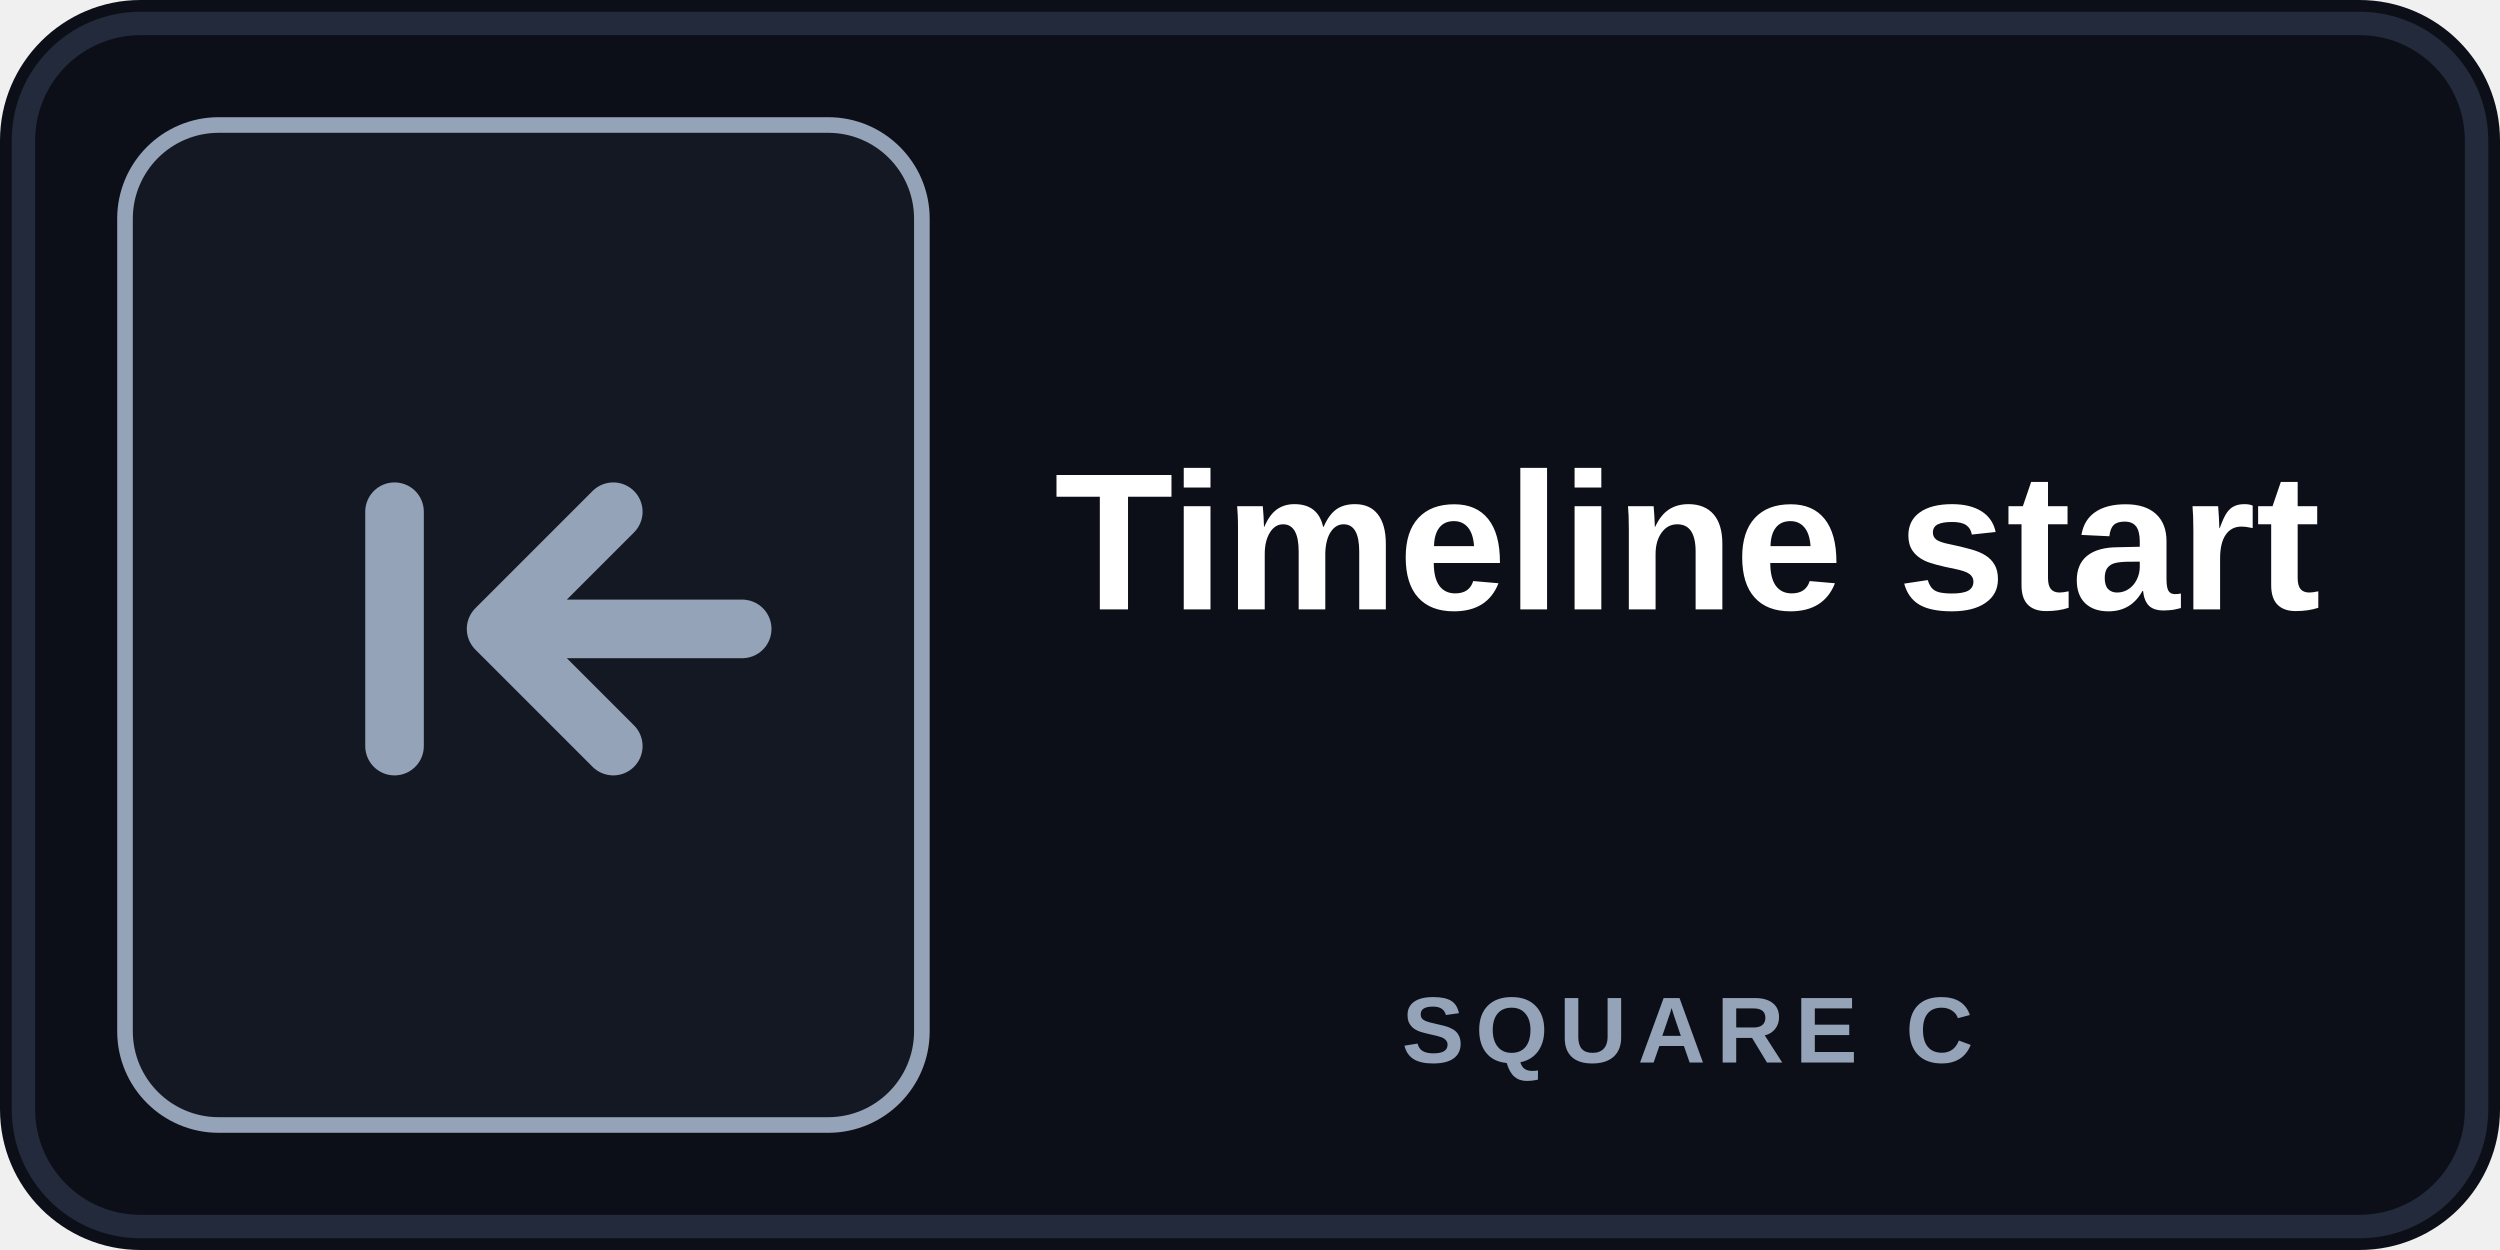
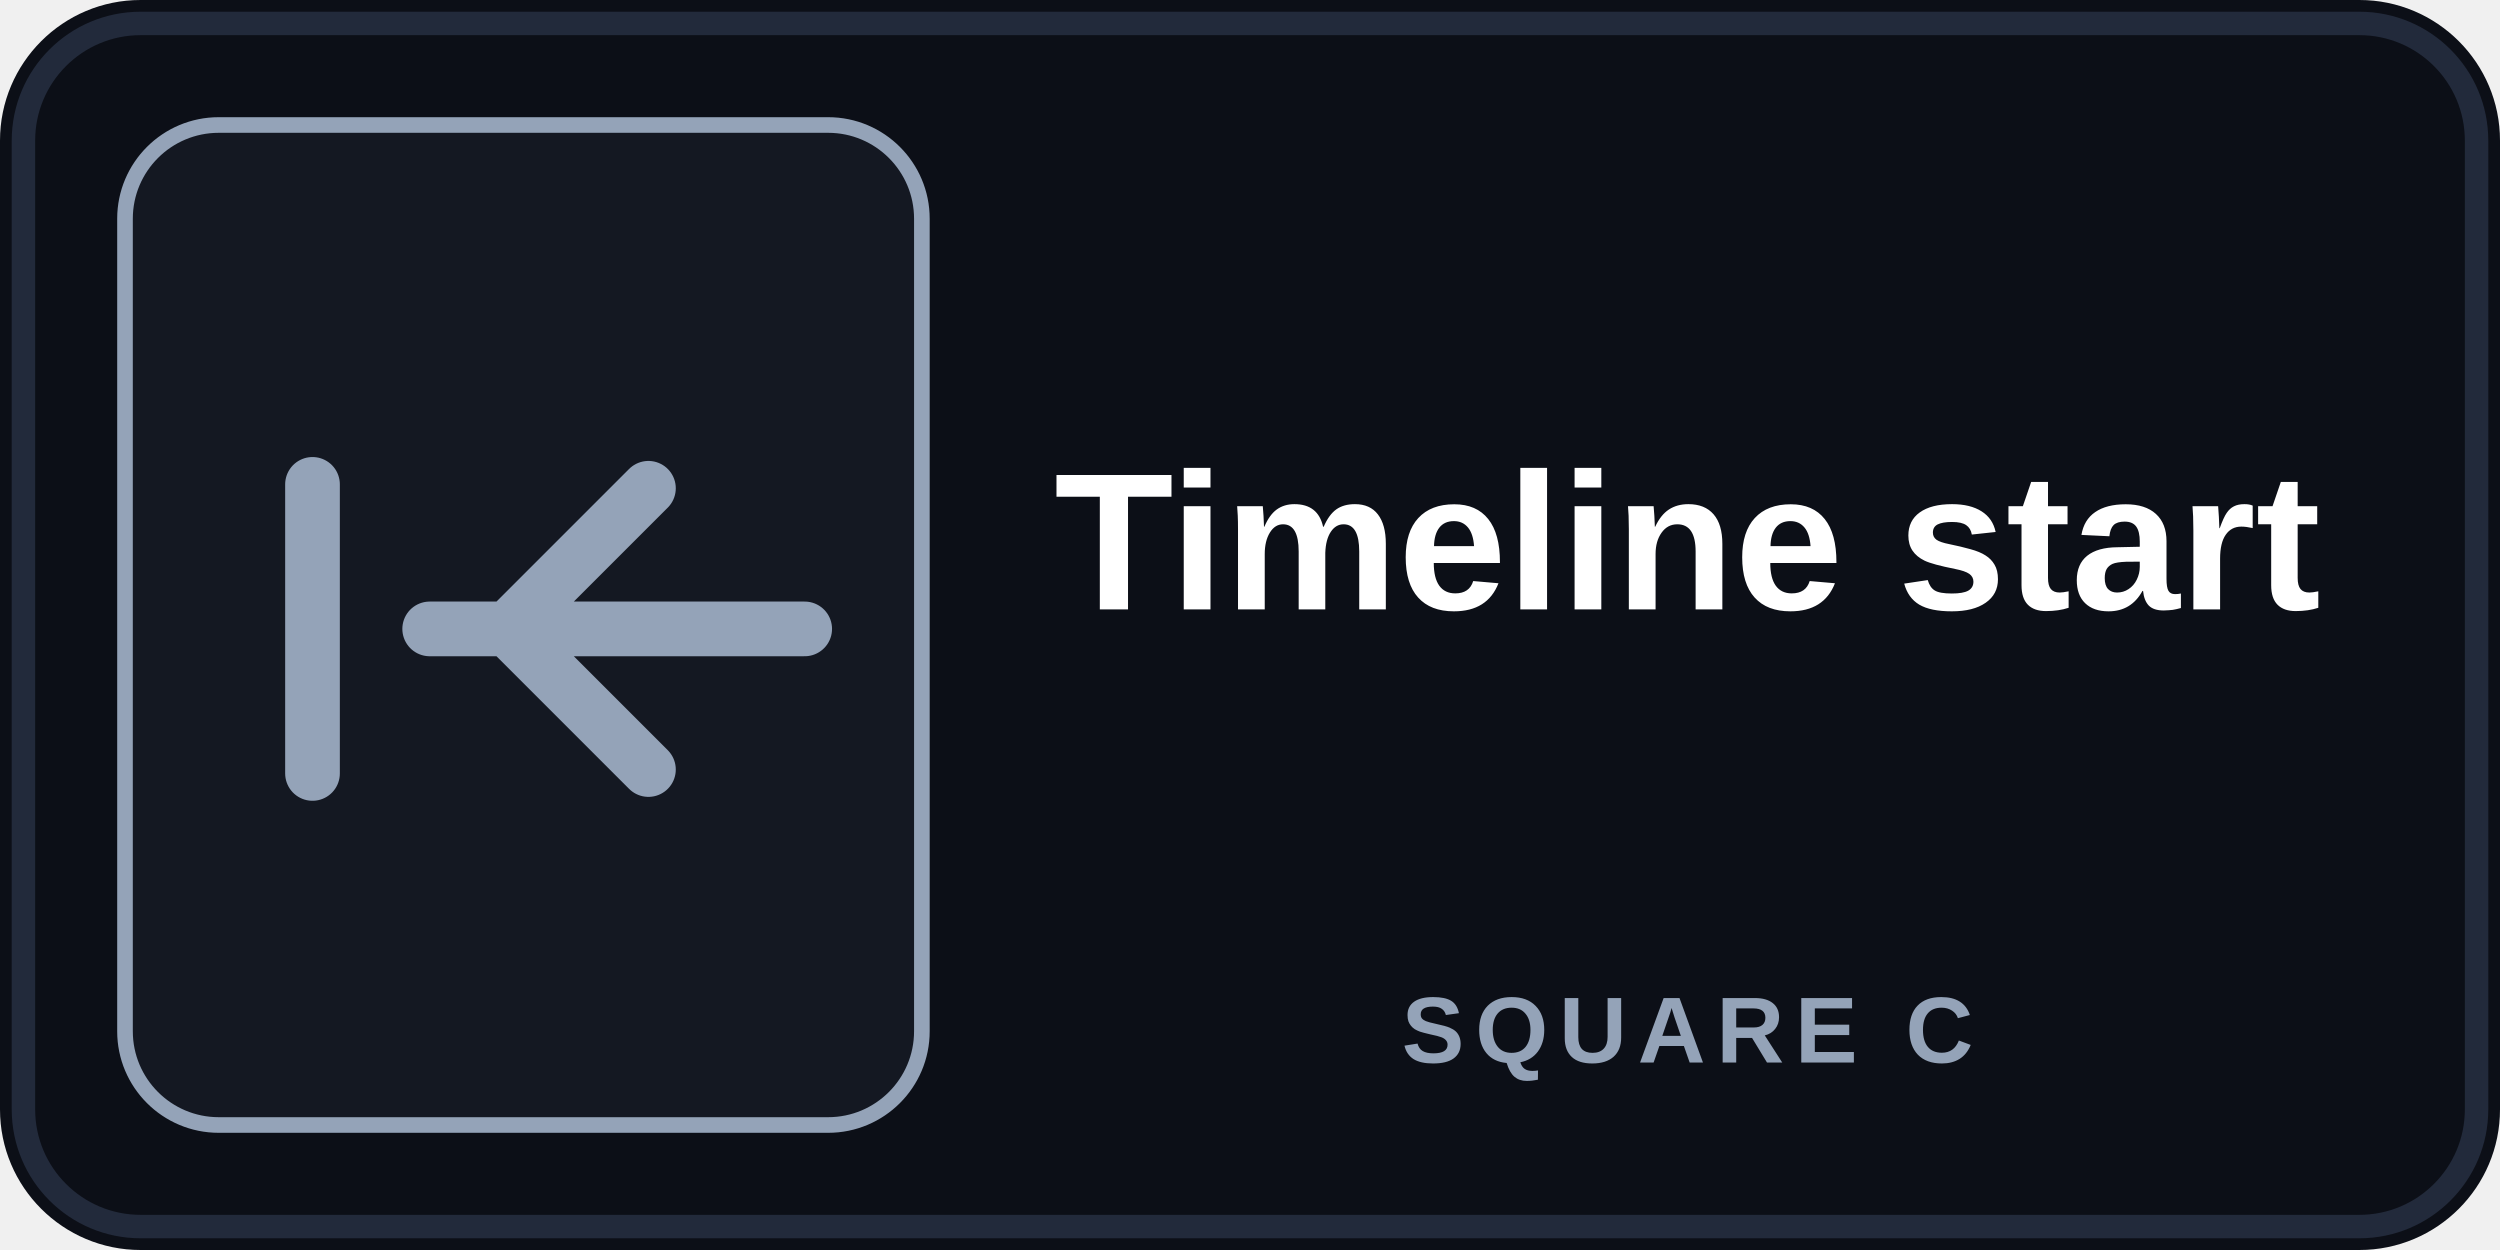
<svg xmlns="http://www.w3.org/2000/svg" width="320" height="160" viewBox="0 0 320 160">
  <rect width="320" height="160" rx="18" fill="#0C0F17" />
  <rect x="3" y="3" width="314" height="154" rx="15" fill="none" stroke="#222A3B" stroke-width="3" />
  <rect x="16" y="16" width="102" height="128" rx="12" fill="#141822" stroke="#94A3B8" stroke-width="2" />
  <g transform="translate(14, 28) scale(0.50)">
-     <path d="M73 75v60M99 105h63m-33-30-30 30 30 30" stroke="#94A3B8" stroke-width="15" stroke-linecap="round" stroke-linejoin="round" fill="none" />
+     <path d="M52 68v74M82 105h96m-40-36-36 36 36 36" stroke="#94A3B8" stroke-width="14" stroke-linecap="round" stroke-linejoin="round" fill="none" />
  </g>
  <text x="216" y="78" text-anchor="middle" fill="#FFFFFF" font-family="-apple-system, BlinkMacSystemFont, Arial, sans-serif" font-size="25" font-weight="900">Timeline start</text>
  <text x="216" y="136" text-anchor="middle" fill="#94A3B8" font-family="-apple-system, BlinkMacSystemFont, Arial, sans-serif" font-size="12" font-weight="900" letter-spacing="1.4">SQUARE C</text>
</svg>
